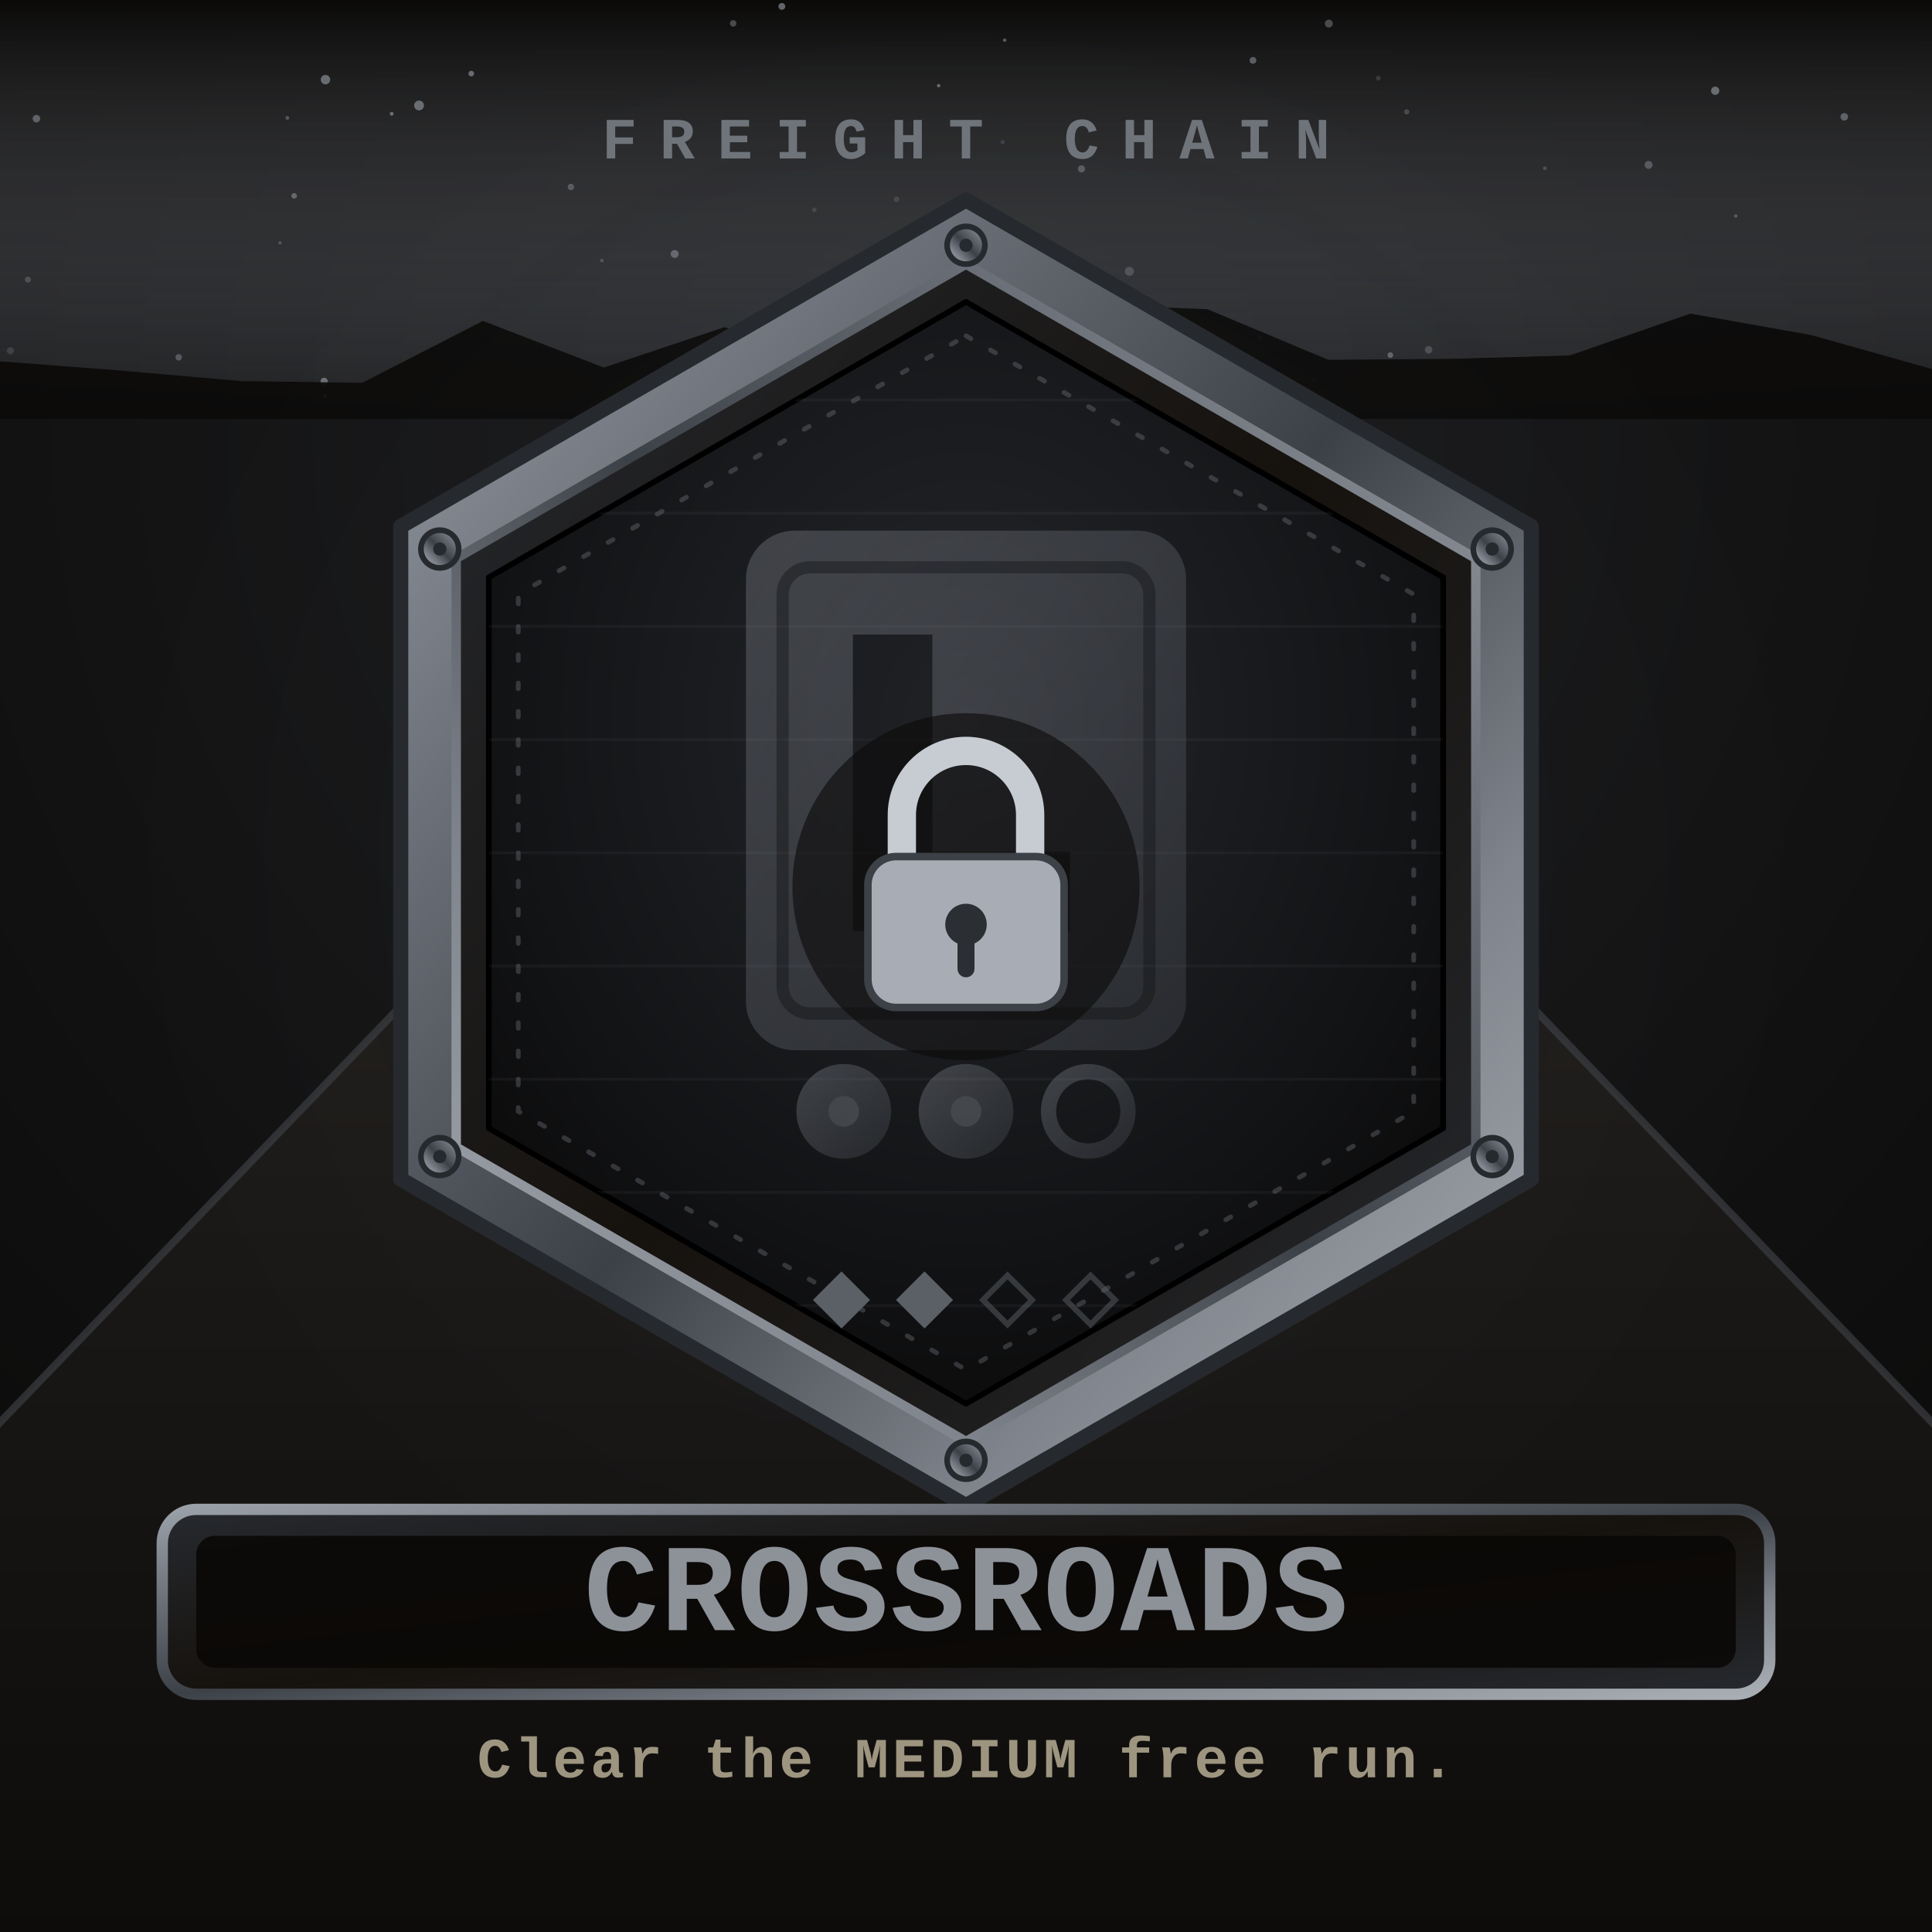
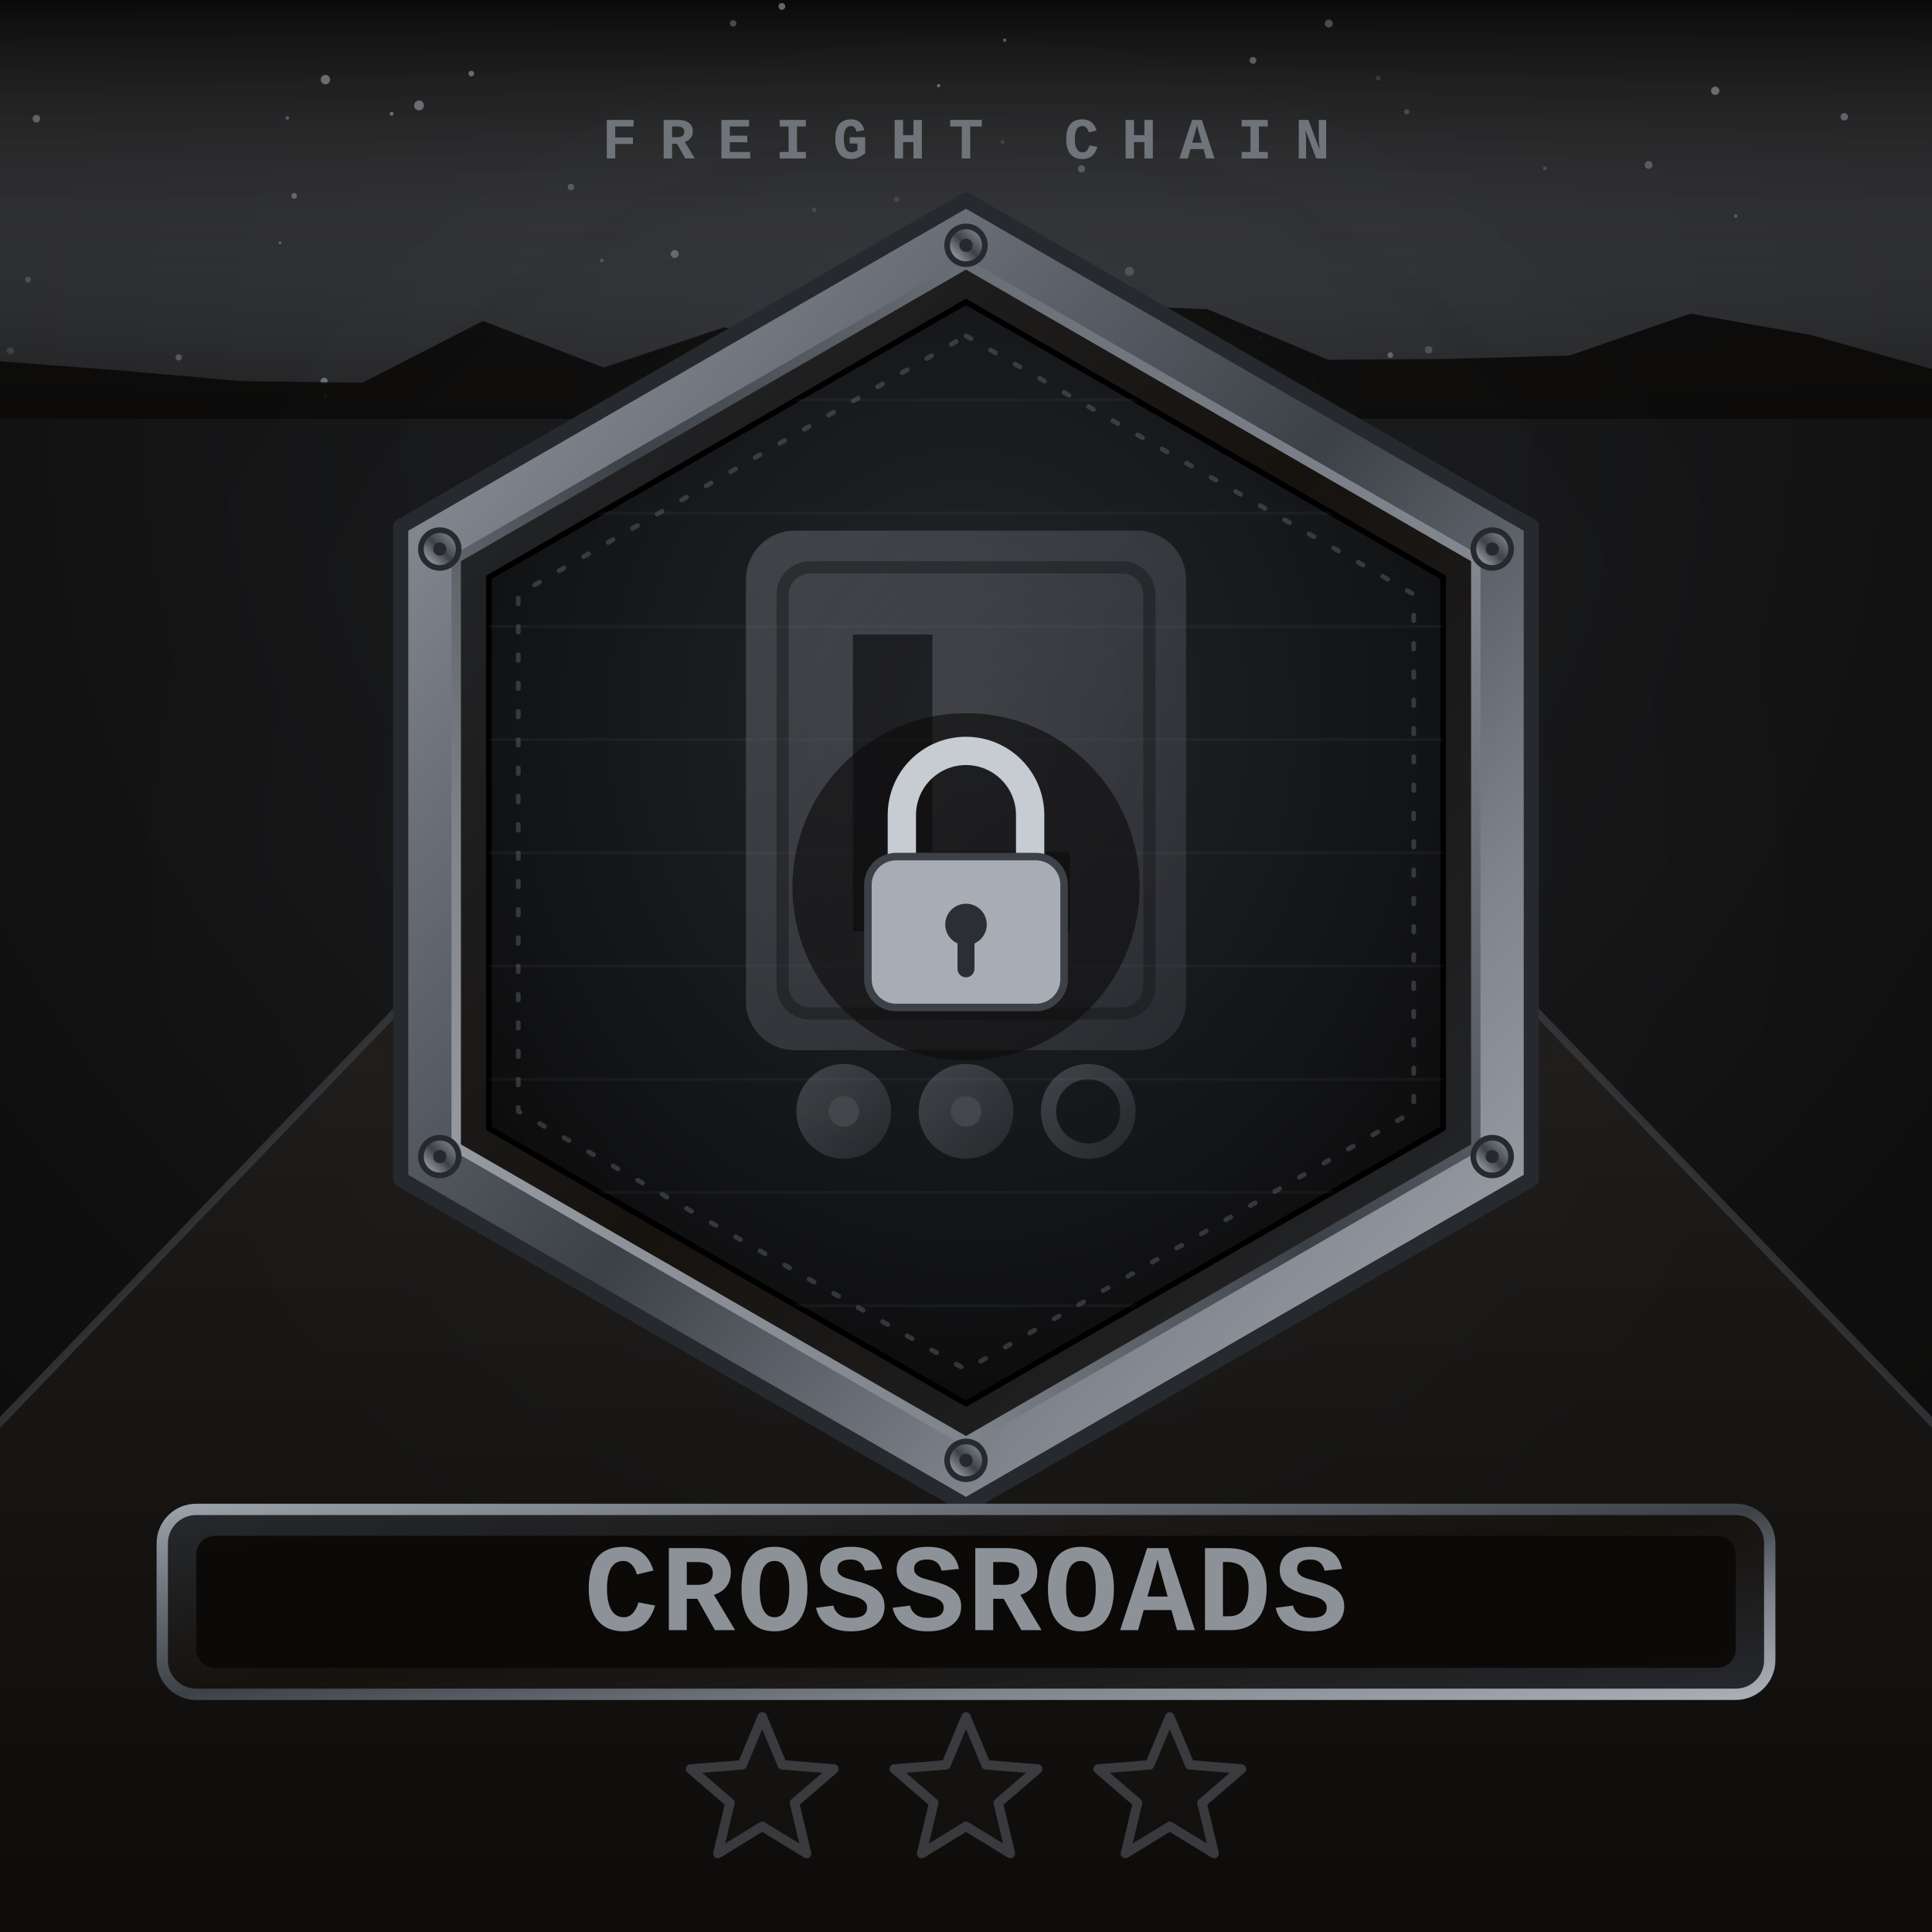
<svg xmlns="http://www.w3.org/2000/svg" width="1024" height="1024" viewBox="0 0 1024 1024" role="img" aria-label="Crossroads – Freight Chain achievement (locked)">
  <defs>
    <radialGradient id="bg" cx="50%" cy="22%" r="85%">
      <stop offset="0" stop-color="#1c1d20" />
      <stop offset="1" stop-color="#0b0a09" />
    </radialGradient>
    <linearGradient id="sky" x1="0" y1="0" x2="0" y2="1">
      <stop offset="0" stop-color="#0b0a09" />
      <stop offset="1" stop-color="#7b7f86" stop-opacity="0.1" />
    </linearGradient>
    <linearGradient id="road" x1="0" y1="0" x2="0" y2="1">
      <stop offset="0" stop-color="#2a2724" />
      <stop offset="1" stop-color="#0d0c0b" />
    </linearGradient>
    <linearGradient id="rim" x1="0" y1="0" x2="1" y2="1">
      <stop offset="0%" stop-color="#9aa0a8" />
      <stop offset="25%" stop-color="#6a6f77" />
      <stop offset="50%" stop-color="#3c4047" />
      <stop offset="75%" stop-color="#80858d" />
      <stop offset="100%" stop-color="#a9aeb5" />
    </linearGradient>
    <linearGradient id="rimB" x1="1" y1="0" x2="0" y2="1">
      <stop offset="0%" stop-color="#9aa0a8" />
      <stop offset="25%" stop-color="#6a6f77" />
      <stop offset="50%" stop-color="#3c4047" />
      <stop offset="75%" stop-color="#80858d" />
      <stop offset="100%" stop-color="#a9aeb5" />
    </linearGradient>
    <linearGradient id="bevel" x1="0" y1="0" x2="1" y2="1">
      <stop offset="0" stop-color="#26292e" />
      <stop offset=".5" stop-color="#16120e" />
      <stop offset="1" stop-color="#26292e" />
    </linearGradient>
    <radialGradient id="plate" cx="50%" cy="38%" r="75%">
      <stop offset="0" stop-color="#24262a" />
      <stop offset=".65" stop-color="#121315" />
      <stop offset="1" stop-color="#070605" />
    </radialGradient>
    <radialGradient id="halo" cx="50%" cy="50%" r="50%">
      <stop offset="0" stop-color="#7b7f86" stop-opacity="0.06" />
      <stop offset="1" stop-color="#7b7f86" stop-opacity="0" />
    </radialGradient>
    <linearGradient id="ga" x1="0" y1="0" x2="1" y2="1">
      <stop offset="0" stop-color="#8b9099" />
      <stop offset="1" stop-color="#4c5058" />
    </linearGradient>
    <linearGradient id="sheen" x1="0" y1="0" x2="1" y2="1">
      <stop offset="0" stop-color="#fff" stop-opacity="0" />
      <stop offset=".45" stop-color="#fff" stop-opacity="0" />
      <stop offset=".5" stop-color="#fff" stop-opacity="0" />
      <stop offset=".56" stop-color="#fff" stop-opacity="0" />
      <stop offset="1" stop-color="#fff" stop-opacity="0" />
    </linearGradient>
    <filter id="glow" x="-30%" y="-30%" width="160%" height="160%">
      <feGaussianBlur stdDeviation="9" result="b" />
      <feMerge>
        <feMergeNode in="b" />
        <feMergeNode in="SourceGraphic" />
      </feMerge>
    </filter>
  </defs>
  <rect width="1024" height="1024" fill="url(#bg)" />
  <rect width="1024" height="222" fill="url(#sky)" />
  <circle cx="486.8" cy="180.5" r="0.9" fill="#9aa0a8" opacity="0.3" />
  <circle cx="595.5" cy="169.8" r="1.6" fill="#9aa0a8" opacity="0.3" />
  <circle cx="475.2" cy="105.6" r="1.5" fill="#9aa0a8" opacity="0.2" />
  <circle cx="531.4" cy="75.3" r="1.1" fill="#9aa0a8" opacity="0.2" />
  <circle cx="497.5" cy="45.4" r="0.9" fill="#9aa0a8" opacity="0.6" />
  <circle cx="152.3" cy="62.5" r="1" fill="#9aa0a8" opacity="0.4" />
  <circle cx="222.1" cy="55.9" r="2.6" fill="#9aa0a8" opacity="0.6" />
  <circle cx="171.8" cy="202.1" r="1.9" fill="#9aa0a8" opacity="0.6" />
  <circle cx="553.5" cy="141.5" r="1.2" fill="#9aa0a8" opacity="0.6" />
  <circle cx="736.9" cy="188.2" r="1.5" fill="#9aa0a8" opacity="0.5" />
  <circle cx="19.3" cy="62.9" r="2" fill="#9aa0a8" opacity="0.5" />
  <circle cx="302.6" cy="99.1" r="1.7" fill="#9aa0a8" opacity="0.4" />
  <circle cx="873.8" cy="87.4" r="2.1" fill="#9aa0a8" opacity="0.4" />
  <circle cx="172.5" cy="42.2" r="2.5" fill="#9aa0a8" opacity="0.6" />
  <circle cx="522.3" cy="178.8" r="1.6" fill="#9aa0a8" opacity="0.2" />
  <circle cx="155.9" cy="103.8" r="1.5" fill="#9aa0a8" opacity="0.5" />
  <circle cx="745.6" cy="59.3" r="1.4" fill="#9aa0a8" opacity="0.3" />
  <circle cx="499" cy="193.7" r="0.9" fill="#9aa0a8" opacity="0.2" />
  <circle cx="249.8" cy="39" r="1.5" fill="#9aa0a8" opacity="0.6" />
  <circle cx="352.4" cy="197.1" r="1.2" fill="#9aa0a8" opacity="0.3" />
  <circle cx="207.6" cy="60.3" r="1" fill="#9aa0a8" opacity="0.6" />
  <circle cx="5.5" cy="185.9" r="1.9" fill="#9aa0a8" opacity="0.2" />
  <circle cx="818.8" cy="89.2" r="1" fill="#9aa0a8" opacity="0.3" />
  <circle cx="172.4" cy="210" r="1.1" fill="#9aa0a8" opacity="0.6" />
  <circle cx="414.4" cy="3.4" r="1.8" fill="#9aa0a8" opacity="0.6" />
  <circle cx="357.6" cy="134.6" r="2.1" fill="#9aa0a8" opacity="0.5" />
  <circle cx="977.5" cy="61.9" r="2" fill="#9aa0a8" opacity="0.5" />
  <circle cx="629.7" cy="171.3" r="1.4" fill="#9aa0a8" opacity="0.4" />
  <circle cx="14.8" cy="148.2" r="1.6" fill="#9aa0a8" opacity="0.3" />
  <circle cx="730.5" cy="41.4" r="1.3" fill="#9aa0a8" opacity="0.2" />
  <circle cx="94.7" cy="189.4" r="1.7" fill="#9aa0a8" opacity="0.4" />
  <circle cx="598.6" cy="143.8" r="2.4" fill="#9aa0a8" opacity="0.3" />
  <circle cx="573.2" cy="89.5" r="1.9" fill="#9aa0a8" opacity="0.4" />
  <circle cx="757.2" cy="185.4" r="2" fill="#9aa0a8" opacity="0.3" />
  <circle cx="696.5" cy="201.2" r="1.3" fill="#9aa0a8" opacity="0.2" />
  <circle cx="920" cy="114.5" r="0.9" fill="#9aa0a8" opacity="0.4" />
  <circle cx="664.1" cy="32" r="1.8" fill="#9aa0a8" opacity="0.5" />
  <circle cx="388.6" cy="12.4" r="1.7" fill="#9aa0a8" opacity="0.4" />
  <circle cx="704.3" cy="12.5" r="2.1" fill="#9aa0a8" opacity="0.4" />
  <circle cx="532.5" cy="21.3" r="0.9" fill="#9aa0a8" opacity="0.5" />
  <circle cx="667.7" cy="178.9" r="1.1" fill="#9aa0a8" opacity="0.5" />
  <circle cx="319" cy="138.1" r="1" fill="#9aa0a8" opacity="0.3" />
  <circle cx="431.6" cy="111.2" r="1.2" fill="#9aa0a8" opacity="0.2" />
  <circle cx="148.4" cy="128.7" r="0.8" fill="#9aa0a8" opacity="0.4" />
  <circle cx="909.1" cy="48.1" r="2.2" fill="#9aa0a8" opacity="0.6" />
  <circle cx="511.4" cy="75.3" r="0.9" fill="#9aa0a8" opacity="0.3" />
  <path d="M0 222L0 191.5L64 196.4L128 202L192 202.9L256 170.1L320 194.8L384 173.4L448 194.2L512 167.5L576 161.3L640 163.9L704 190.7L768 190.2L832 188.4L896 166.2L960 177.6L1024 195.6L1024 222Z" fill="#0a0908" opacity=".9" />
  <polygon points="512,222 -260,1024 1284,1024" fill="url(#road)" />
  <line x1="512" y1="222" x2="-260" y2="1024" stroke="#3a3d42" stroke-width="4" opacity=".7" />
  <line x1="512" y1="222" x2="1284" y2="1024" stroke="#3a3d42" stroke-width="4" opacity=".7" />
  <polygon points="510.4,222.9 513.6,222.9 514.1,247 509.9,247" fill="#5b5f66" opacity="0.5" />
  <polygon points="508.8,296.6 515.2,296.6 516.4,349.9 507.6,349.9" fill="#5b5f66" opacity="0.5" />
  <polygon points="505.8,428.4 518.2,428.4 519.8,502.4 504.2,502.4" fill="#5b5f66" opacity="0.5" />
  <polygon points="501.9,603.9 522.1,603.9 524.1,695.3 499.9,695.3" fill="#5b5f66" opacity="0.5" />
  <circle cx="512" cy="452" r="470" fill="url(#halo)" />
  <text x="512" y="84" text-anchor="middle" font-family="ui-monospace,'SF Mono',Menlo,Consolas,'Liberation Mono','DejaVu Sans Mono',monospace" font-size="31" font-weight="700" fill="#6f747b" letter-spacing="12">FREIGHT CHAIN</text>
  <polygon points="512,106 811.6,279 811.6,625 512,798 212.4,625 212.4,279" fill="url(#rim)" stroke="#26292e" stroke-width="8" stroke-linejoin="round" />
  <polygon points="512,140 782.2,296 782.2,608 512,764 241.8,608 241.8,296" fill="url(#bevel)" stroke="url(#rimB)" stroke-width="5" stroke-linejoin="round" />
  <polygon points="512,160 764.9,306 764.9,598 512,744 259.1,598 259.1,306" fill="url(#plate)" stroke="#000" stroke-width="3" stroke-linejoin="round" />
  <g stroke="#7b7f86" stroke-width="1.5" opacity="0.08" clip-path="url(#cl)">
    <line x1="212" y1="212" x2="812" y2="212" />
    <line x1="212" y1="272" x2="812" y2="272" />
    <line x1="212" y1="332" x2="812" y2="332" />
    <line x1="212" y1="392" x2="812" y2="392" />
    <line x1="212" y1="452" x2="812" y2="452" />
    <line x1="212" y1="512" x2="812" y2="512" />
    <line x1="212" y1="572" x2="812" y2="572" />
    <line x1="212" y1="632" x2="812" y2="632" />
    <line x1="212" y1="692" x2="812" y2="692" />
  </g>
  <clipPath id="cl">
    <polygon points="512,160 764.9,306 764.9,598 512,744 259.1,598 259.1,306" />
  </clipPath>
  <polygon points="512,178 749.3,315 749.3,589 512,726 274.7,589 274.7,315" fill="none" stroke="#7b7f86" stroke-width="2.5" stroke-dasharray="3 12" stroke-linecap="round" opacity="0.35" />
  <circle cx="512" cy="130" r="10" fill="url(#rimB)" stroke="#26292e" stroke-width="3" />
  <circle cx="512" cy="130" r="3.5" fill="#26292e" />
  <circle cx="790.9" cy="291" r="10" fill="url(#rimB)" stroke="#26292e" stroke-width="3" />
  <circle cx="790.9" cy="291" r="3.5" fill="#26292e" />
  <circle cx="790.9" cy="613" r="10" fill="url(#rimB)" stroke="#26292e" stroke-width="3" />
  <circle cx="790.9" cy="613" r="3.5" fill="#26292e" />
  <circle cx="512" cy="774" r="10" fill="url(#rimB)" stroke="#26292e" stroke-width="3" />
  <circle cx="512" cy="774" r="3.5" fill="#26292e" />
  <circle cx="233.1" cy="613" r="10" fill="url(#rimB)" stroke="#26292e" stroke-width="3" />
  <circle cx="233.1" cy="613" r="3.5" fill="#26292e" />
  <circle cx="233.1" cy="291" r="10" fill="url(#rimB)" stroke="#26292e" stroke-width="3" />
  <circle cx="233.1" cy="291" r="3.5" fill="#26292e" />
  <g transform="translate(512 440) scale(1.62)" opacity=".34">
    <g>
      <rect x="-72" y="-98" width="144" height="170" rx="16" fill="url(#ga)" />
      <rect x="-60" y="-86" width="120" height="146" rx="9" fill="none" stroke="#17181a" stroke-width="4" opacity=".55" />
      <path d="M-24 -64V20H34" fill="none" stroke="#17181a" stroke-width="26" stroke-linejoin="miter" stroke-linecap="butt" />
      <circle cx="-40" cy="92" r="13" fill="url(#ga)" stroke="url(#ga)" stroke-width="5" />
      <circle cx="0" cy="92" r="13" fill="url(#ga)" stroke="url(#ga)" stroke-width="5" />
      <circle cx="40" cy="92" r="13" fill="none" stroke="url(#ga)" stroke-width="5" />
      <circle cx="-40" cy="92" r="5" fill="#9aa0a8" />
      <circle cx="0" cy="92" r="5" fill="#9aa0a8" />
      <circle cx="40" cy="92" r="0" fill="#9aa0a8" />
    </g>
  </g>
  <g transform="translate(512 470)">
    <circle r="92" fill="#0b0a09" opacity=".62" />
    <path d="M-34 -14V-38A34 34 0 0 1 34 -38V-14" fill="none" stroke="#c7ccd3" stroke-width="15" stroke-linecap="round" />
    <rect x="-52" y="-16" width="104" height="80" rx="15" fill="#a8adb5" />
    <rect x="-52" y="-16" width="104" height="80" rx="15" fill="none" stroke="#3c4047" stroke-width="4" />
    <circle cy="20" r="11" fill="#2b2e33" />
    <rect x="-4.5" y="26" width="9" height="22" rx="4.5" fill="#2b2e33" />
  </g>
-   <polygon points="446,676 459,689 446,702 433,689" fill="#5b5f66" stroke="#5b5f66" stroke-width="3" opacity="1" />
-   <polygon points="490,676 503,689 490,702 477,689" fill="#5b5f66" stroke="#5b5f66" stroke-width="3" opacity="1" />
-   <polygon points="534,676 547,689 534,702 521,689" fill="none" stroke="#5b5f66" stroke-width="3" opacity="0.5" />
-   <polygon points="578,676 591,689 578,702 565,689" fill="none" stroke="#5b5f66" stroke-width="3" opacity="0.5" />
  <polygon points="512,106 811.6,279 811.6,625 512,798 212.4,625 212.4,279" fill="url(#sheen)" stroke="none" />
  <rect x="86" y="800" width="852" height="98" rx="18" fill="url(#bevel)" stroke="url(#rim)" stroke-width="6" />
  <rect x="104" y="814" width="816" height="70" rx="10" fill="#0a0806" opacity=".9" />
  <text x="512" y="864" text-anchor="middle" font-family="ui-monospace,'SF Mono',Menlo,Consolas,'Liberation Mono','DejaVu Sans Mono',monospace" font-size="66" font-weight="800" fill="#8d9299" letter-spacing="1">CROSSROADS</text>
-   <text x="512" y="942" text-anchor="middle" font-family="ui-monospace,'SF Mono',Menlo,Consolas,'Liberation Mono','DejaVu Sans Mono',monospace" font-size="30" font-weight="700" fill="#9d957f" letter-spacing="2">
-     <tspan x="512" dy="0">Clear the MEDIUM free run.</tspan>
-   </text>
+   <polygon points="404,910 414.6,935.4 442,937.6 421.1,955.6 427.5,982.4 404,968 380.5,982.4 386.9,955.6 366,937.6 393.4,935.4" fill="#5b5f66" fill-opacity=".08" stroke="#5b5f66" stroke-width="5" stroke-linejoin="round" stroke-dasharray="0" stroke-linecap="round" opacity="0.55" />
+   <polygon points="512,910 522.6,935.4 550,937.6 529.1,955.6 535.5,982.4 512,968 488.5,982.4 494.9,955.6 474,937.6 501.4,935.4" fill="#5b5f66" fill-opacity=".08" stroke="#5b5f66" stroke-width="5" stroke-linejoin="round" stroke-dasharray="0" stroke-linecap="round" opacity="0.55" />
+   <polygon points="620,910 630.6,935.4 658,937.6 637.1,955.6 643.5,982.4 620,968 596.5,982.4 602.9,955.6 582,937.6 609.4,935.4" fill="#5b5f66" fill-opacity=".08" stroke="#5b5f66" stroke-width="5" stroke-linejoin="round" stroke-dasharray="0" stroke-linecap="round" opacity="0.55" />
</svg>
